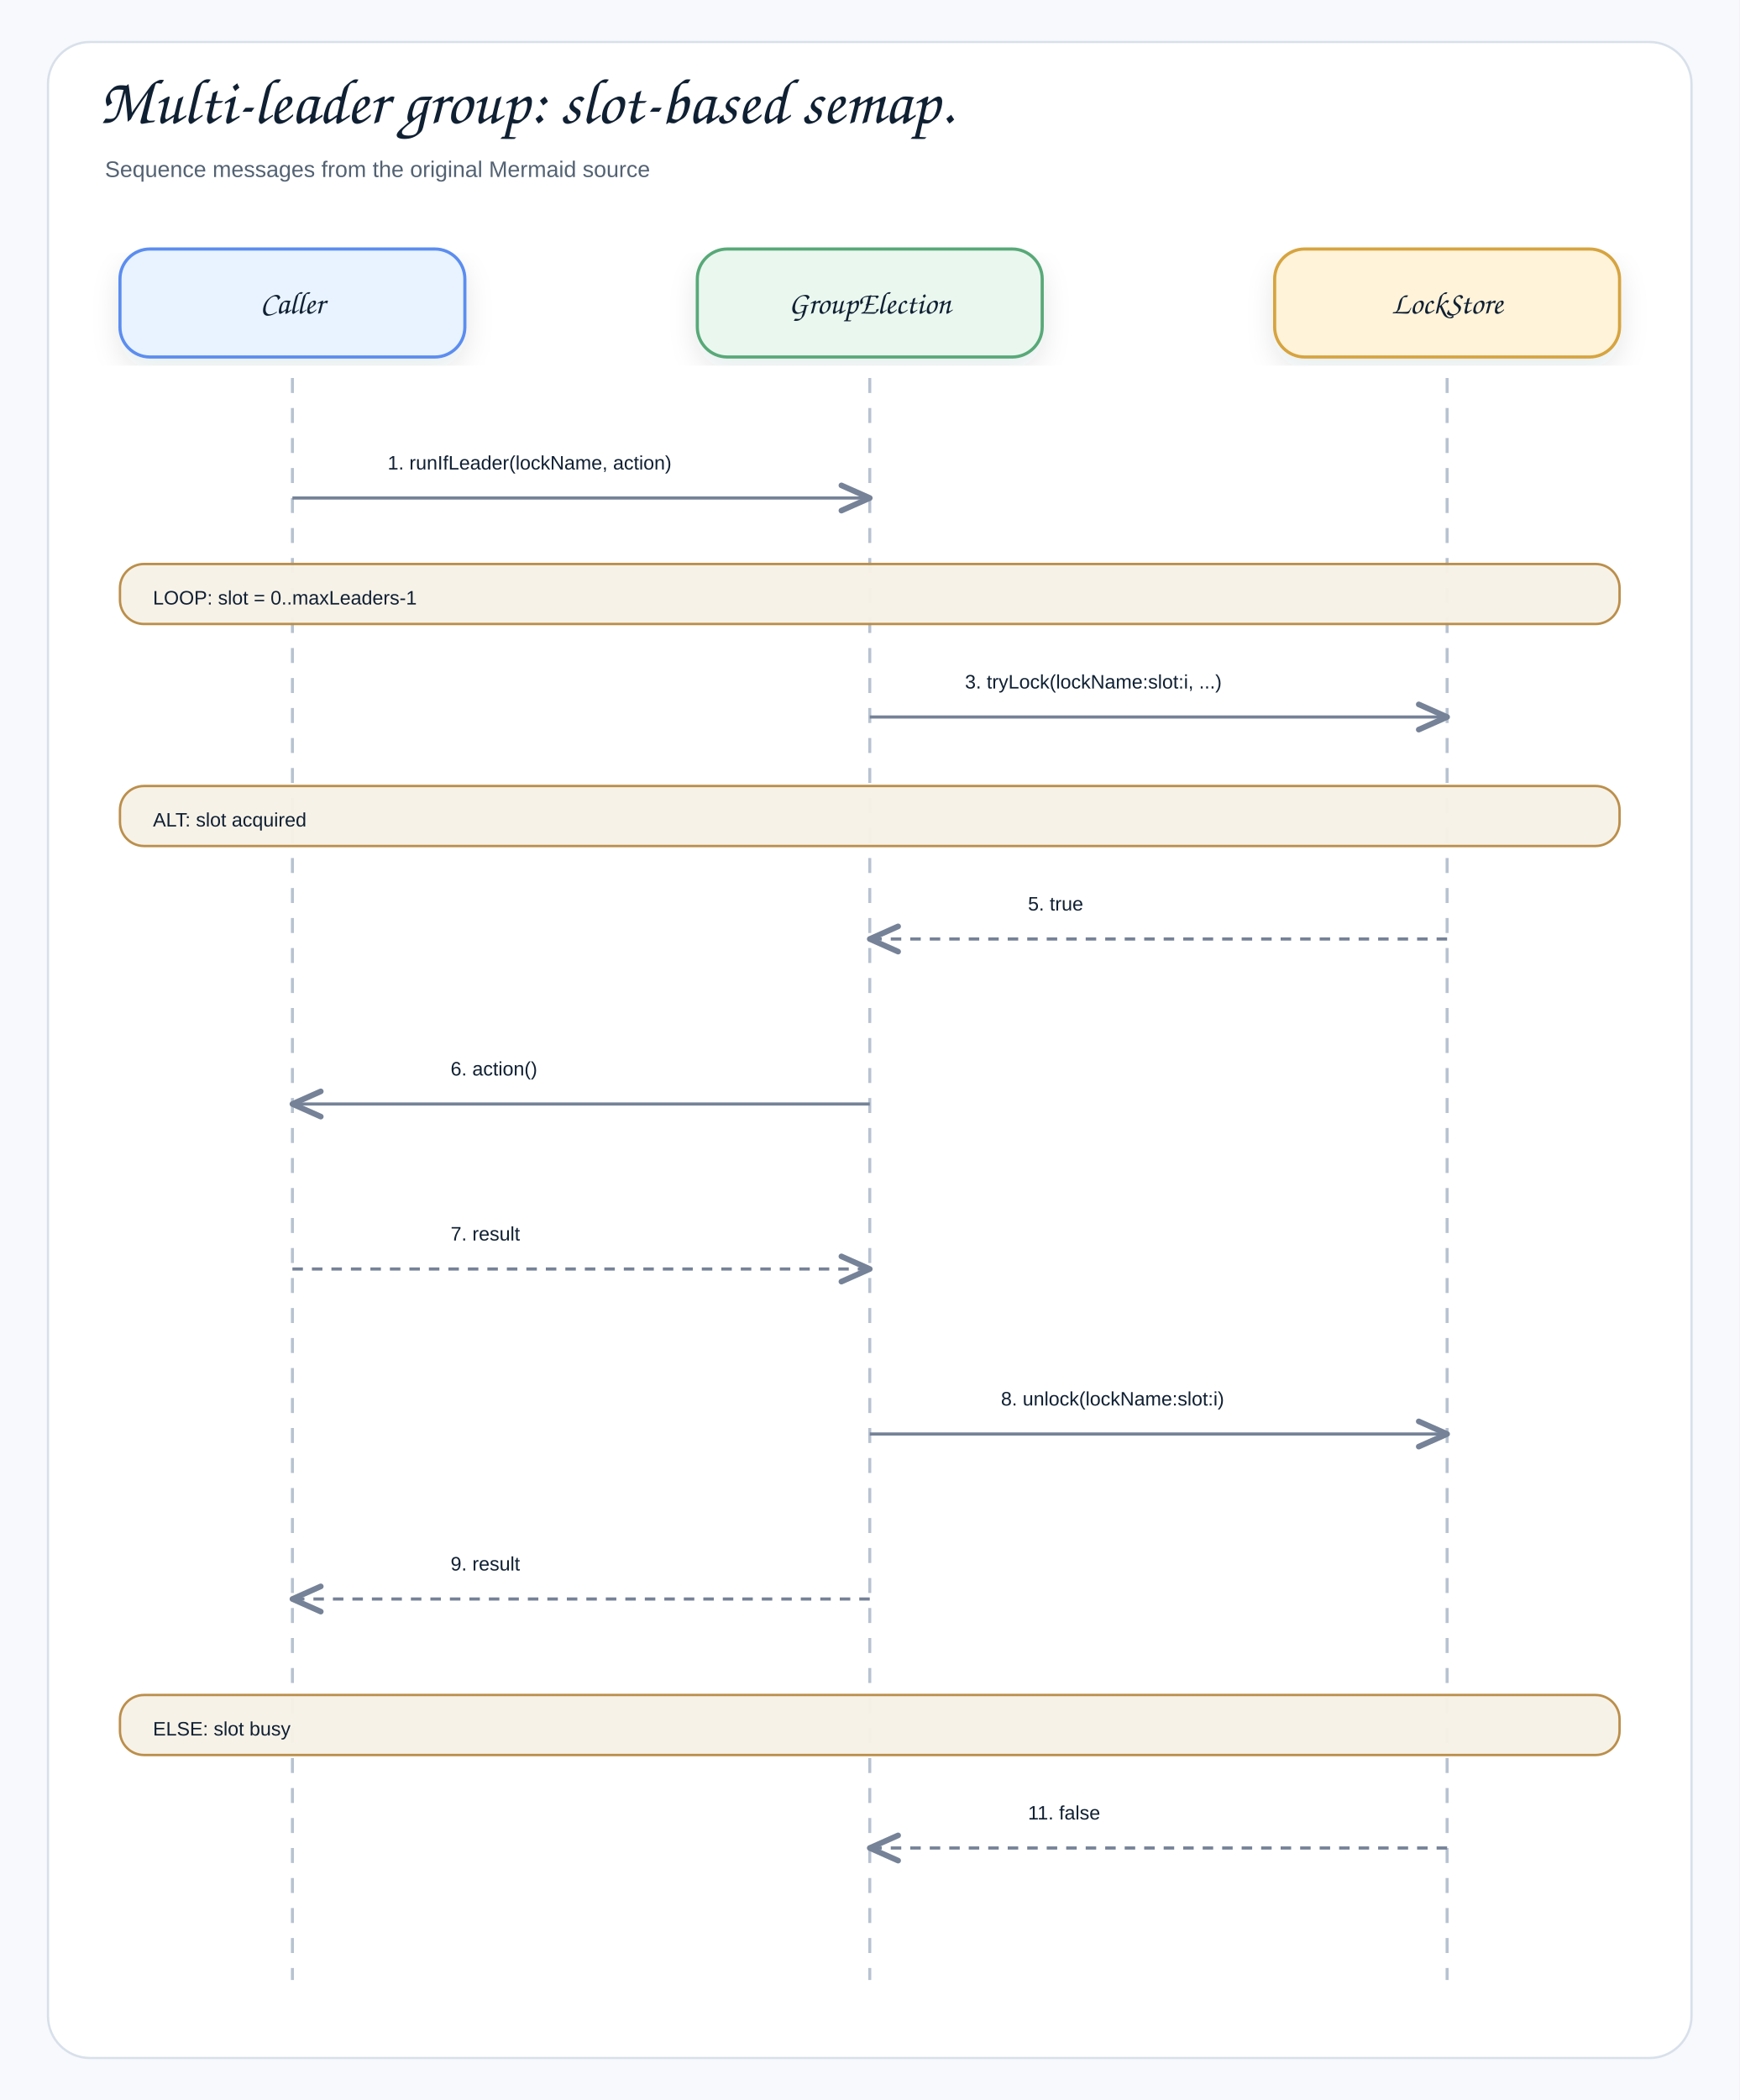
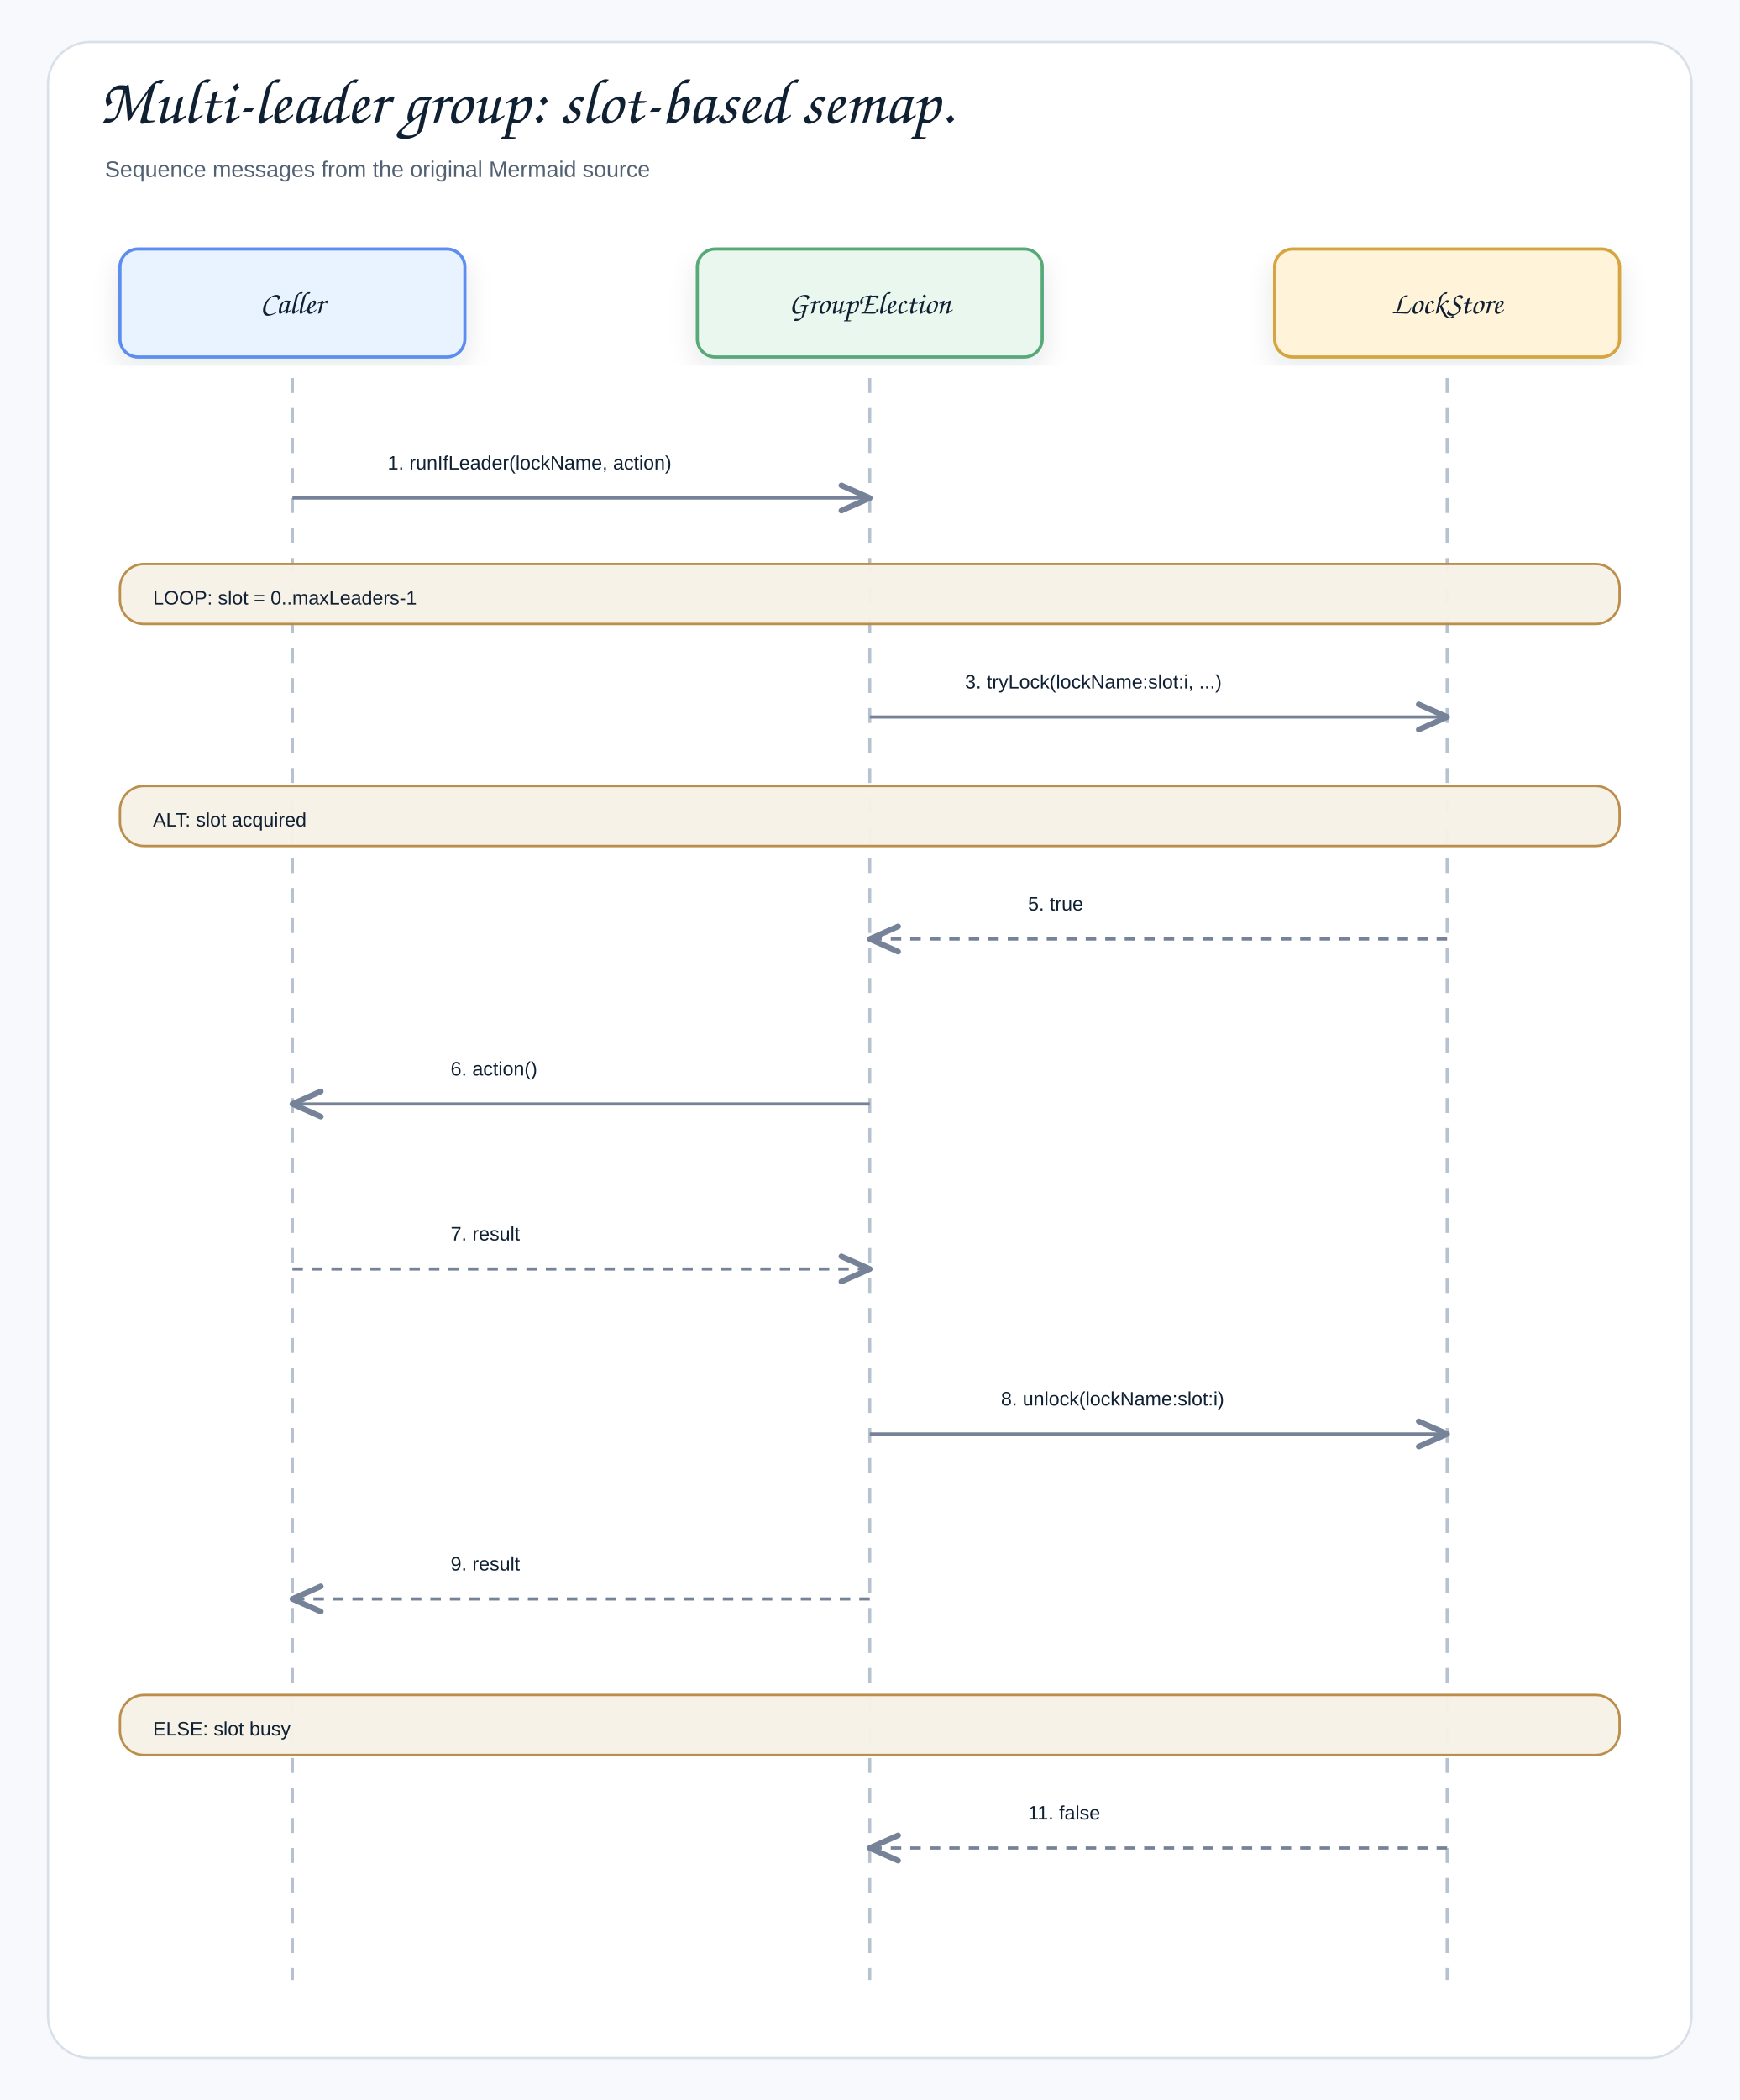
<svg xmlns="http://www.w3.org/2000/svg" width="1160" height="1400" viewBox="0 0 1160 1400" role="img" aria-label="Multi-leader group: slot-based semaphore">
  <defs>
    <filter id="shadow" x="-8%" y="-8%" width="116%" height="116%">
      <feDropShadow dx="0" dy="8" stdDeviation="9" flood-color="#1f2937" flood-opacity="0.10" />
    </filter>
    <marker id="openArrow" markerWidth="12" markerHeight="10" refX="10" refY="5" orient="auto" markerUnits="strokeWidth">
      <path d="M 1 1 L 10 5 L 1 9" fill="none" stroke="#758297" stroke-width="1.8" stroke-linecap="round" stroke-linejoin="round" />
    </marker>
    <marker id="inherit" markerWidth="14" markerHeight="12" refX="12" refY="6" orient="auto" markerUnits="strokeWidth">
      <path d="M 0 1 L 12 6 L 0 11 Z" fill="#ffffff" stroke="#758297" stroke-width="1.8" />
    </marker>
    <style>
    .canvas{fill:#f7f9fc}.frame{fill:#fff;stroke:#d8e0ea;stroke-width:1.5}
    .title{font-family:"Architects Daughter","Comic Mono","Comic Sans MS","Comic Sans",cursive;font-size:43px;font-weight:400;fill:#102033}
    .subtitle{font-family:"Comic Mono","Comic Sans MS","Comic Sans","Comic Neue",Arial,sans-serif;font-size:15px;font-weight:400;fill:#536273}
    .label{font-family:"Architects Daughter","Comic Mono","Comic Sans MS","Comic Sans",cursive;font-size:25px;font-weight:400;fill:#102033}
    .smallLabel{font-family:"Architects Daughter","Comic Mono","Comic Sans MS","Comic Sans",cursive;font-size:21px;font-weight:400;fill:#102033}
    .mono{font-family:"Comic Mono","Comic Sans MS","Comic Sans","Comic Neue",Arial,sans-serif;font-size:12px;font-weight:400;fill:#102033}
    .small{font-family:"Comic Mono","Comic Sans MS","Comic Sans","Comic Neue",Arial,sans-serif;font-size:12px;font-weight:400;fill:#536273}
    .strong{font-family:"Comic Mono","Comic Sans MS","Comic Sans","Comic Neue",Arial,sans-serif;font-size:13px;font-weight:400;fill:#102033}
    .card{stroke-width:2.1;filter:url(#shadow)}.compartment{stroke-width:1.5;fill:none}
    .line{stroke:#758297;stroke-width:2.1;fill:none;marker-end:url(#openArrow)}
    .plainLine{stroke:#758297;stroke-width:2.1;fill:none}
    .dashed{stroke:#758297;stroke-width:2.1;stroke-dasharray:7 6;fill:none;marker-end:url(#openArrow)}
    .inheritLine{stroke:#758297;stroke-width:2.2;fill:none;marker-end:url(#inherit)}
    .implLine{stroke:#758297;stroke-width:2.2;stroke-dasharray:8 7;fill:none;marker-end:url(#inherit)}
  </style>
  </defs>
  <rect class="canvas" width="1160" height="1400" />
  <rect class="frame" x="32" y="28" width="1096" height="1344" rx="28" />
  <text class="title" x="66" y="82">Multi-leader group: slot-based semap.</text>
  <text class="subtitle" x="70" y="118">Sequence messages from the original Mermaid source</text>
-   <rect class="card" x="80" y="166" width="230" height="72" rx="20" fill="#E8F3FF" stroke="#5B8DEF" />
+   <rect class="card" x="80" y="166" width="230" height="72" rx="12" fill="#E8F3FF" stroke="#5B8DEF" />
  <text class="smallLabel" x="195" y="209" text-anchor="middle">Caller</text>
  <line class="lifeline" x1="195" y1="252" x2="195" y2="1320" stroke="#b7c2d1" stroke-width="2" stroke-dasharray="10 10" />
-   <rect class="card" x="465" y="166" width="230" height="72" rx="20" fill="#EAF7EF" stroke="#58A978" />
+   <rect class="card" x="465" y="166" width="230" height="72" rx="12" fill="#EAF7EF" stroke="#58A978" />
  <text class="smallLabel" x="580" y="209" text-anchor="middle">GroupElection</text>
  <line class="lifeline" x1="580" y1="252" x2="580" y2="1320" stroke="#b7c2d1" stroke-width="2" stroke-dasharray="10 10" />
-   <rect class="card" x="850" y="166" width="230" height="72" rx="20" fill="#FFF3D9" stroke="#D6A441" />
+   <rect class="card" x="850" y="166" width="230" height="72" rx="12" fill="#FFF3D9" stroke="#D6A441" />
  <text class="smallLabel" x="965" y="209" text-anchor="middle">LockStore</text>
  <line class="lifeline" x1="965" y1="252" x2="965" y2="1320" stroke="#b7c2d1" stroke-width="2" stroke-dasharray="10 10" />
  <rect x="240.5" y="286" width="294" height="40" rx="12" fill="#ffffff" opacity="0.97" />
  <text class="strong" x="258.5" y="313" text-anchor="start">1. runIfLeader(lockName, action)</text>
  <path class="line" d="M195 332 L580 332" />
  <rect x="80" y="376" width="1000" height="40" rx="16" fill="#F7F1E7" stroke="#B88A44" stroke-width="1.6" opacity="0.96" />
  <text class="strong" x="102" y="403" text-anchor="start">LOOP: slot = 0..maxLeaders-1</text>
  <rect x="625.5" y="432" width="294" height="40" rx="12" fill="#ffffff" opacity="0.97" />
  <text class="strong" x="643.5" y="459" text-anchor="start">3. tryLock(lockName:slot:i, ...)</text>
  <path class="line" d="M580 478 L965 478" />
  <rect x="80" y="524" width="1000" height="40" rx="16" fill="#F7F1E7" stroke="#B88A44" stroke-width="1.6" opacity="0.96" />
  <text class="strong" x="102" y="551" text-anchor="start">ALT: slot acquired</text>
  <rect x="667.5" y="580" width="210" height="40" rx="12" fill="#ffffff" opacity="0.97" />
  <text class="strong" x="685.5" y="607" text-anchor="start">5. true</text>
  <path class="dashed" d="M965 626 L580 626" />
  <rect x="282.5" y="690" width="210" height="40" rx="12" fill="#ffffff" opacity="0.97" />
  <text class="strong" x="300.5" y="717" text-anchor="start">6. action()</text>
  <path class="line" d="M580 736 L195 736" />
  <rect x="282.5" y="800" width="210" height="40" rx="12" fill="#ffffff" opacity="0.97" />
  <text class="strong" x="300.5" y="827" text-anchor="start">7. result</text>
  <path class="dashed" d="M195 846 L580 846" />
  <rect x="649.5" y="910" width="246" height="40" rx="12" fill="#ffffff" opacity="0.97" />
  <text class="strong" x="667.5" y="937" text-anchor="start">8. unlock(lockName:slot:i)</text>
  <path class="line" d="M580 956 L965 956" />
  <rect x="282.5" y="1020" width="210" height="40" rx="12" fill="#ffffff" opacity="0.97" />
  <text class="strong" x="300.5" y="1047" text-anchor="start">9. result</text>
  <path class="dashed" d="M580 1066 L195 1066" />
  <rect x="80" y="1130" width="1000" height="40" rx="16" fill="#F7F1E7" stroke="#B88A44" stroke-width="1.6" opacity="0.96" />
  <text class="strong" x="102" y="1157" text-anchor="start">ELSE: slot busy</text>
  <rect x="667.5" y="1186" width="210" height="40" rx="12" fill="#ffffff" opacity="0.97" />
  <text class="strong" x="685.5" y="1213" text-anchor="start">11. false</text>
  <path class="dashed" d="M965 1232 L580 1232" />
</svg>
